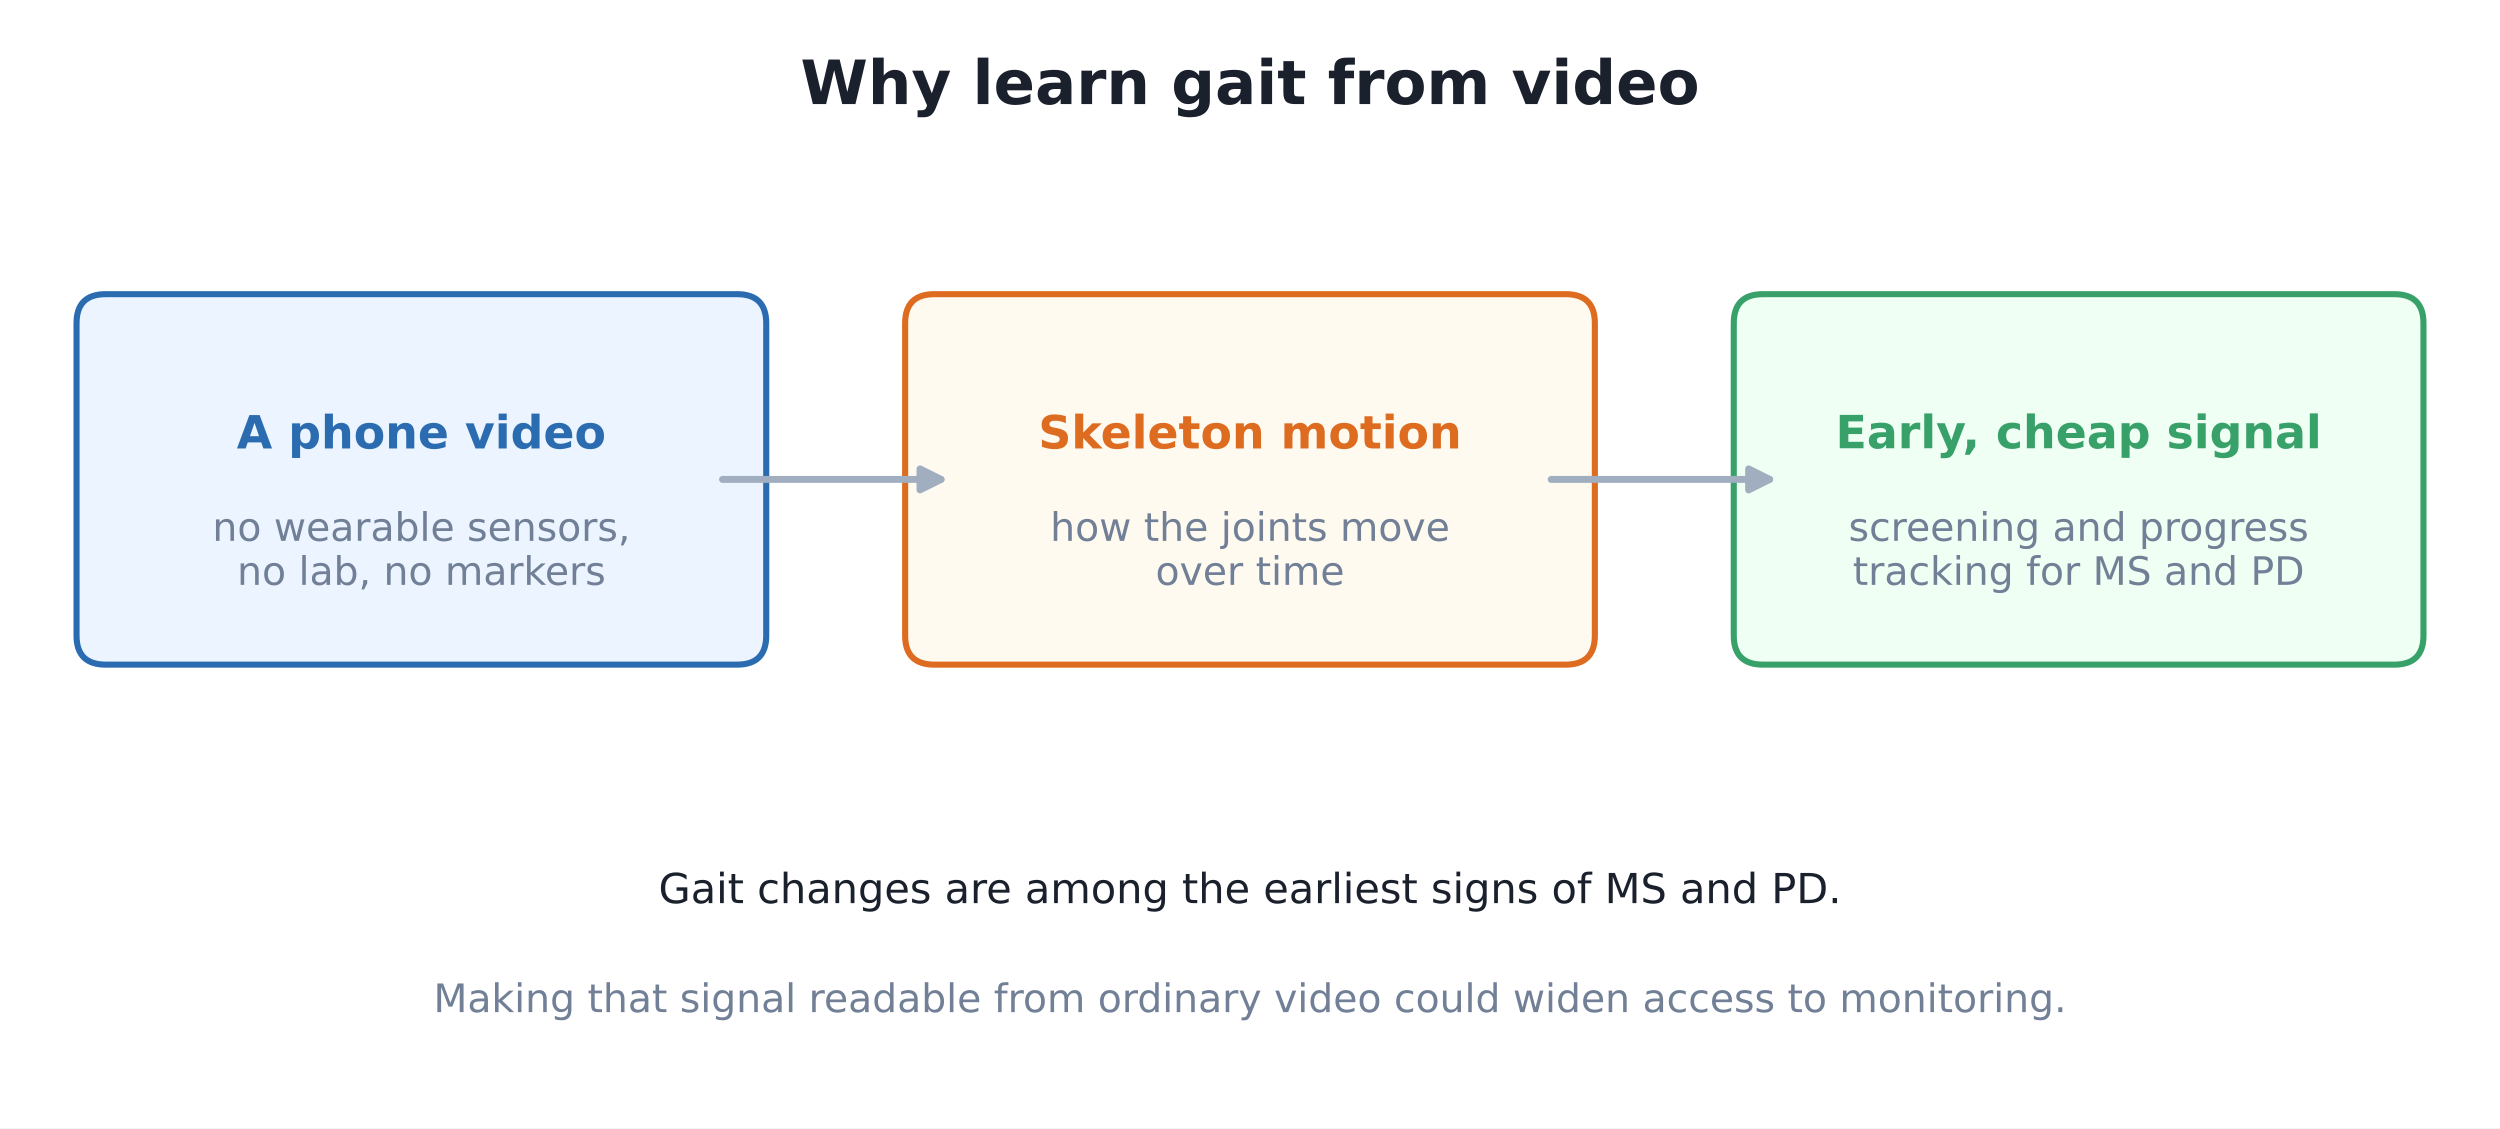
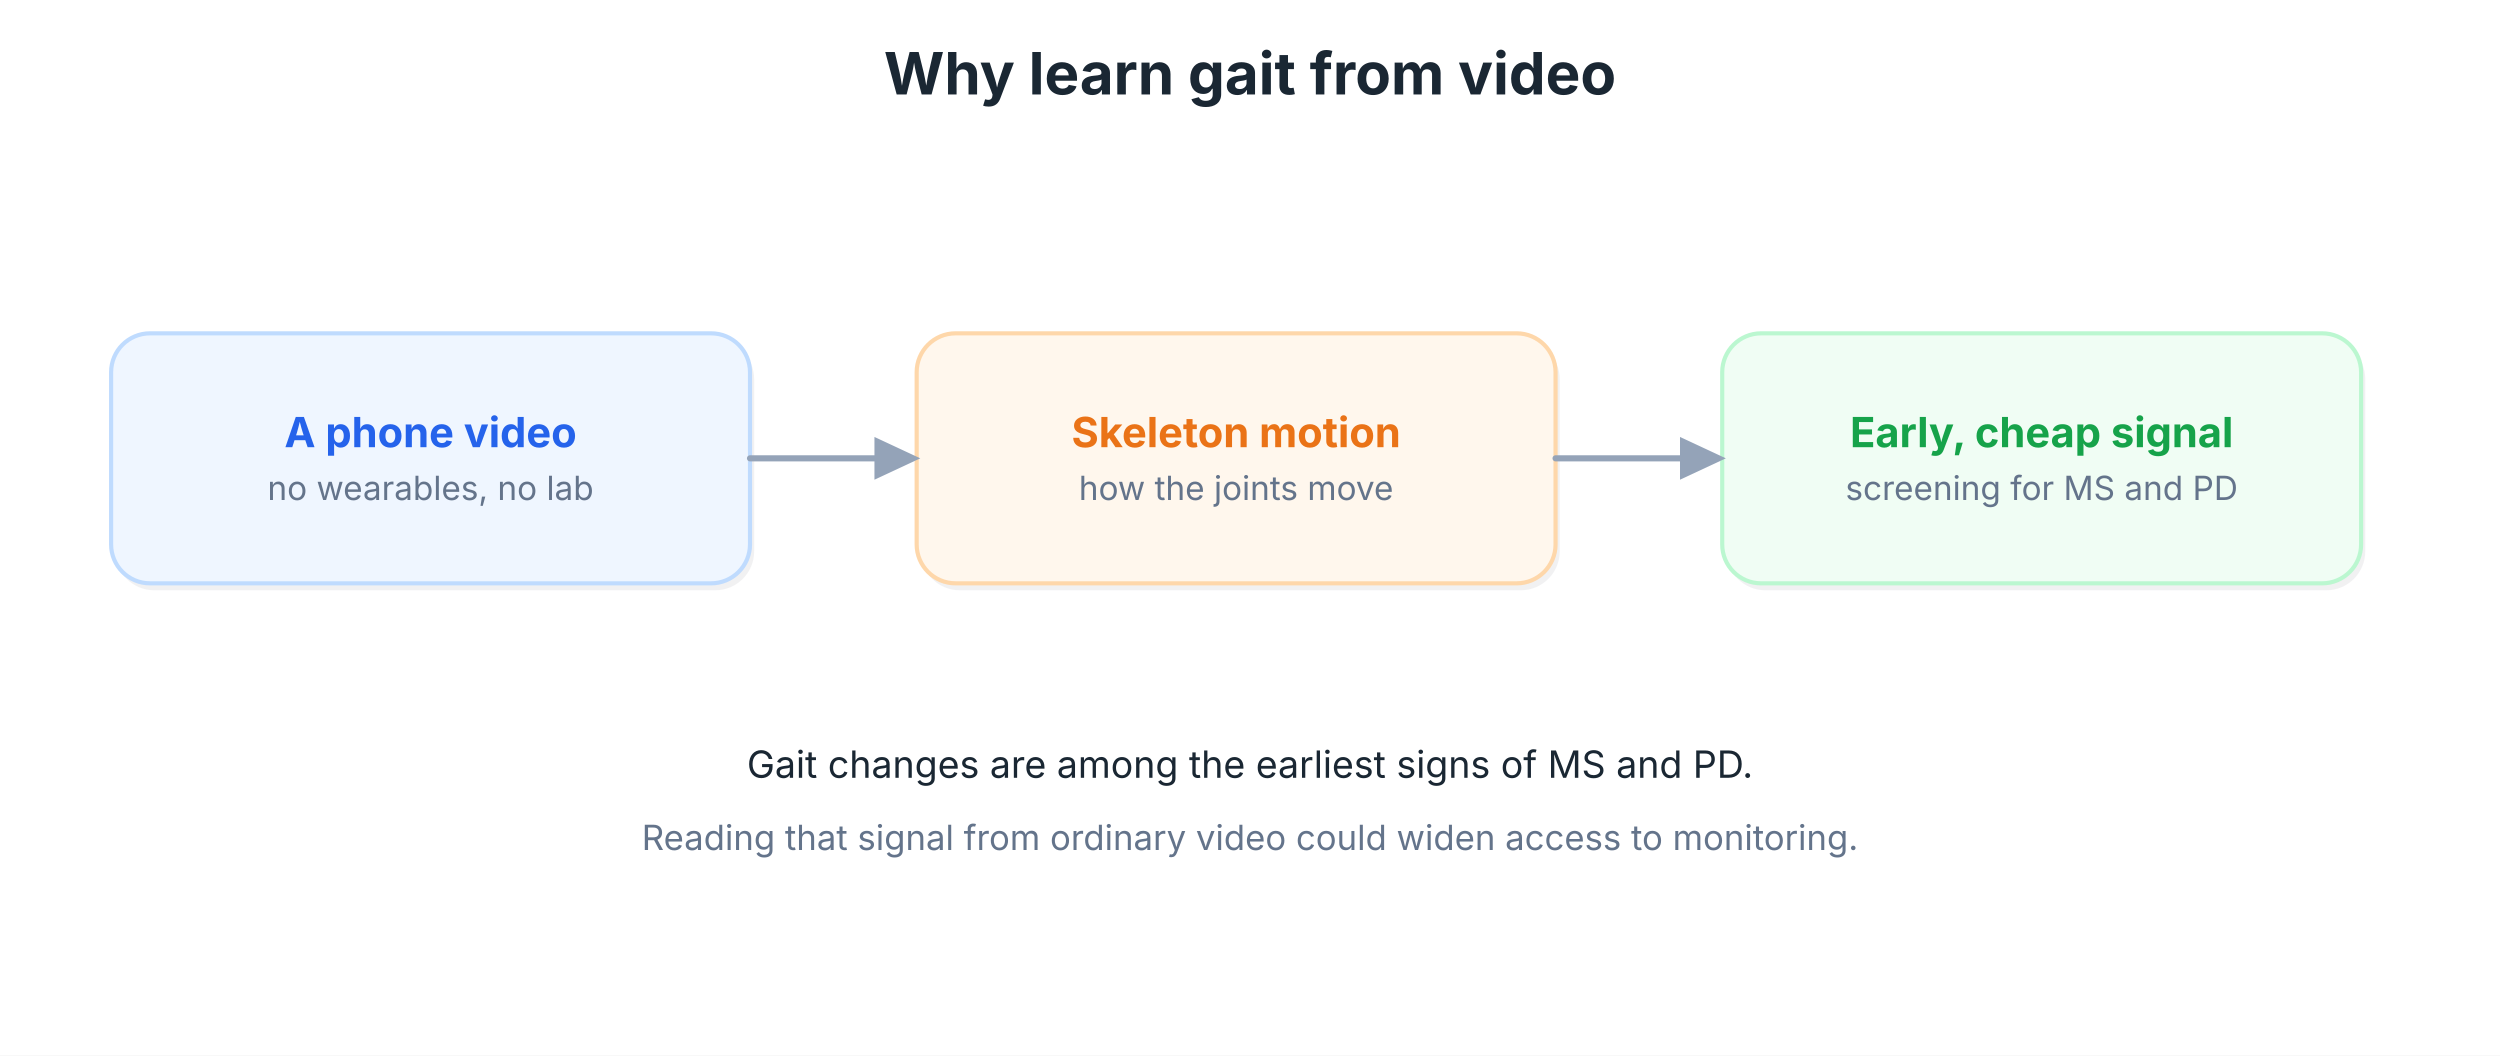
- <svg xmlns="http://www.w3.org/2000/svg" width="572.4pt" height="258.336pt" viewBox="0 0 572.4 258.336" version="1.1">
+ <svg xmlns="http://www.w3.org/2000/svg" width="900" height="380" viewBox="0 0 900 380">
+   <rect width="900" height="380" fill="#ffffff" />
  <defs>
-     <style type="text/css">*{stroke-linejoin: round; stroke-linecap: butt}</style>
+     <marker id="arrow" markerWidth="9" markerHeight="9" refX="6.5" refY="4" orient="auto">
+       <path d="M0.5,0.5 L8,4 L0.5,7.5 z" fill="#94a3b8" />
+     </marker>
+     <marker id="arrowBlue" markerWidth="9" markerHeight="9" refX="6.5" refY="4" orient="auto">
+       <path d="M0.5,0.5 L8,4 L0.5,7.5 z" fill="#2563eb" />
+     </marker>
+     <marker id="arrowOrange" markerWidth="9" markerHeight="9" refX="6.5" refY="4" orient="auto">
+       <path d="M0.5,0.5 L8,4 L0.5,7.5 z" fill="#ea7317" />
+     </marker>
+     <marker id="arrowGreen" markerWidth="9" markerHeight="9" refX="6.5" refY="4" orient="auto">
+       <path d="M0.5,0.5 L8,4 L0.5,7.5 z" fill="#16a34a" />
+     </marker>
+     <marker id="arrowSlate" markerWidth="9" markerHeight="9" refX="6.5" refY="4" orient="auto">
+       <path d="M0.5,0.5 L8,4 L0.5,7.5 z" fill="#475569" />
+     </marker>
+     <marker id="arrowMute" markerWidth="9" markerHeight="9" refX="6.5" refY="4" orient="auto">
+       <path d="M0.5,0.5 L8,4 L0.5,7.5 z" fill="#64748b" />
+     </marker>
+     <marker id="arrowPurple" markerWidth="9" markerHeight="9" refX="6.5" refY="4" orient="auto">
+       <path d="M0.5,0.5 L8,4 L0.5,7.5 z" fill="#7c3aed" />
+     </marker>
  </defs>
-   <g id="figure_1">
-     <g id="patch_1">
-       <path d="M 0 258.336  L 572.4 258.336  L 572.4 0  L 0 0  z " style="fill: #ffffff" />
-     </g>
-     <g id="axes_1">
-       <g id="patch_2">
-         <path d="M 24.219 152.176  L 168.741 152.176  Q 175.437 152.176 175.437 145.523  L 175.437 74.005  Q 175.437 67.352 168.741 67.352  L 24.219 67.352  Q 17.523 67.352 17.523 74.005  L 17.523 145.523  Q 17.523 152.176 24.219 152.176  z " clip-path="url(#p8c2978ea95)" style="fill: #ebf4ff; stroke: #2b6cb0; stroke-width: 1.4; stroke-linejoin: miter" />
-       </g>
-       <g id="patch_3">
-         <path d="M 213.939 152.176  L 358.461 152.176  Q 365.157 152.176 365.157 145.523  L 365.157 74.005  Q 365.157 67.352 358.461 67.352  L 213.939 67.352  Q 207.243 67.352 207.243 74.005  L 207.243 145.523  Q 207.243 152.176 213.939 152.176  z " clip-path="url(#p8c2978ea95)" style="fill: #fffaf0; stroke: #dd6b20; stroke-width: 1.4; stroke-linejoin: miter" />
-       </g>
-       <g id="patch_4">
-         <path d="M 403.659 152.176  L 548.181 152.176  Q 554.877 152.176 554.877 145.523  L 554.877 74.005  Q 554.877 67.352 548.181 67.352  L 403.659 67.352  Q 396.963 67.352 396.963 74.005  L 396.963 145.523  Q 396.963 152.176 403.659 152.176  z " clip-path="url(#p8c2978ea95)" style="fill: #f0fff4; stroke: #38a169; stroke-width: 1.4; stroke-linejoin: miter" />
-       </g>
-       <g id="patch_5">
-         <path d="M 165.439 109.764  Q 191.34 109.764 215.451 109.764  " clip-path="url(#p8c2978ea95)" style="fill: none; stroke: #a0aec0; stroke-width: 1.6; stroke-linecap: round" />
-         <path d="M 210.651 107.364  L 215.451 109.764  L 210.651 112.164  z " clip-path="url(#p8c2978ea95)" style="fill: #a0aec0; stroke: #a0aec0; stroke-width: 1.6; stroke-linecap: round" />
-       </g>
-       <g id="patch_6">
-         <path d="M 355.159 109.764  Q 381.06 109.764 405.171 109.764  " clip-path="url(#p8c2978ea95)" style="fill: none; stroke: #a0aec0; stroke-width: 1.6; stroke-linecap: round" />
-         <path d="M 400.371 107.364  L 405.171 109.764  L 400.371 112.164  z " clip-path="url(#p8c2978ea95)" style="fill: #a0aec0; stroke: #a0aec0; stroke-width: 1.6; stroke-linecap: round" />
-       </g>
-       <g id="text_1">
-         <text style="font-weight: 700; font-size: 14px; font-family: 'DejaVu Sans'; text-anchor: middle; fill: #1a202c" x="286.2" y="23.832" transform="rotate(-0 286.2 23.832)">Why learn gait from video</text>
-       </g>
-       <g id="text_2">
-         <text style="font-weight: 700; font-size: 10.5px; font-family: 'DejaVu Sans'; text-anchor: middle; fill: #2b6cb0" x="96.48" y="102.682" transform="rotate(-0 96.48 102.6821)">A phone video</text>
-       </g>
-       <g id="text_3">
-         <text style="font-size: 9px; font-family: 'DejaVu Sans'; fill: #718096" transform="translate(48.63727 123.8404)">no wearable sensors,</text>
-         <text style="font-size: 9px; font-family: 'DejaVu Sans'; fill: #718096" transform="translate(54.28758 133.9185)">no lab, no markers</text>
-       </g>
-       <g id="text_4">
-         <text style="font-weight: 700; font-size: 10.5px; font-family: 'DejaVu Sans'; text-anchor: middle; fill: #dd6b20" x="286.2" y="102.682" transform="rotate(-0 286.2 102.6821)">Skeleton motion</text>
-       </g>
-       <g id="text_5">
-         <text style="font-size: 9px; font-family: 'DejaVu Sans'; fill: #718096" transform="translate(240.4561 123.8404)">how the joints move</text>
-         <text style="font-size: 9px; font-family: 'DejaVu Sans'; fill: #718096" transform="translate(264.5677 133.9185)">over time</text>
-       </g>
-       <g id="text_6">
-         <text style="font-weight: 700; font-size: 10.5px; font-family: 'DejaVu Sans'; text-anchor: middle; fill: #38a169" x="475.92" y="102.641" transform="rotate(-0 475.92 102.6411)">Early, cheap signal</text>
-       </g>
-       <g id="text_7">
-         <text style="font-size: 9px; font-family: 'DejaVu Sans'; fill: #718096" transform="translate(423.2559 123.8404)">screening and progress</text>
-         <text style="font-size: 9px; font-family: 'DejaVu Sans'; fill: #718096" transform="translate(424.2171 133.9185)">tracking for MS and PD</text>
-       </g>
-       <g id="text_8">
-         <text style="font-size: 9.5px; font-family: 'DejaVu Sans'; text-anchor: middle; fill: #1a202c" x="286.2" y="206.784" transform="rotate(-0 286.2 206.784)">Gait changes are among the earliest signs of MS and PD.</text>
-       </g>
-       <g id="text_9">
-         <text style="font-size: 9px; font-family: 'DejaVu Sans'; text-anchor: middle; fill: #718096" x="286.2" y="231.732" transform="rotate(-0 286.2 231.732)">Making that signal readable from ordinary video could widen access to monitoring.</text>
-       </g>
-     </g>
-   </g>
-   <defs>
-     <clipPath id="p8c2978ea95">
-       <rect x="7.2" y="7.2" width="558" height="243.936" />
-     </clipPath>
-   </defs>
+   <text x="450.0" y="34" font-family="Inter, -apple-system, BlinkMacSystemFont, 'Segoe UI', Helvetica, Arial, sans-serif" font-size="21" fill="#1a2733" font-weight="700" text-anchor="middle">Why learn gait from video</text>
+   <rect x="41.5" y="122.5" width="230" height="90" rx="14" fill="#0f172a" opacity="0.06" />
+   <rect x="40" y="120" width="230" height="90" rx="14" fill="#eff6ff" stroke="#bfdbfe" stroke-width="1.5" />
+   <text x="155.0" y="161.0" font-family="Inter, -apple-system, BlinkMacSystemFont, 'Segoe UI', Helvetica, Arial, sans-serif" font-size="15" fill="#2563eb" font-weight="700" text-anchor="middle">A phone video</text>
+   <text x="155.0" y="180.0" font-family="Inter, -apple-system, BlinkMacSystemFont, 'Segoe UI', Helvetica, Arial, sans-serif" font-size="12" fill="#64748b" font-weight="400" text-anchor="middle">no wearables, no lab</text>
+   <rect x="331.5" y="122.5" width="230" height="90" rx="14" fill="#0f172a" opacity="0.06" />
+   <rect x="330" y="120" width="230" height="90" rx="14" fill="#fff7ed" stroke="#fed7aa" stroke-width="1.5" />
+   <text x="445.0" y="161.0" font-family="Inter, -apple-system, BlinkMacSystemFont, 'Segoe UI', Helvetica, Arial, sans-serif" font-size="15" fill="#ea7317" font-weight="700" text-anchor="middle">Skeleton motion</text>
+   <text x="445.0" y="180.0" font-family="Inter, -apple-system, BlinkMacSystemFont, 'Segoe UI', Helvetica, Arial, sans-serif" font-size="12" fill="#64748b" font-weight="400" text-anchor="middle">how the joints move</text>
+   <rect x="621.5" y="122.5" width="230" height="90" rx="14" fill="#0f172a" opacity="0.06" />
+   <rect x="620" y="120" width="230" height="90" rx="14" fill="#f0fdf4" stroke="#bbf7d0" stroke-width="1.5" />
+   <text x="735.0" y="161.0" font-family="Inter, -apple-system, BlinkMacSystemFont, 'Segoe UI', Helvetica, Arial, sans-serif" font-size="15" fill="#16a34a" font-weight="700" text-anchor="middle">Early, cheap signal</text>
+   <text x="735.0" y="180.0" font-family="Inter, -apple-system, BlinkMacSystemFont, 'Segoe UI', Helvetica, Arial, sans-serif" font-size="12" fill="#64748b" font-weight="400" text-anchor="middle">screening for MS and PD</text>
+   <path d="M 270 165.0 H 328" fill="none" stroke="#94a3b8" stroke-width="2.2" stroke-linecap="round" stroke-linejoin="round" marker-end="url(#arrow)" />
+   <path d="M 560 165.0 H 618" fill="none" stroke="#94a3b8" stroke-width="2.2" stroke-linecap="round" stroke-linejoin="round" marker-end="url(#arrow)" />
+   <text x="450.0" y="280" font-family="Inter, -apple-system, BlinkMacSystemFont, 'Segoe UI', Helvetica, Arial, sans-serif" font-size="13.5" fill="#1a2733" font-weight="400" text-anchor="middle">Gait changes are among the earliest signs of MS and PD.</text>
+   <text x="450.0" y="306" font-family="Inter, -apple-system, BlinkMacSystemFont, 'Segoe UI', Helvetica, Arial, sans-serif" font-size="12.5" fill="#64748b" font-weight="400" text-anchor="middle">Reading that signal from ordinary video could widen access to monitoring.</text>
</svg>
